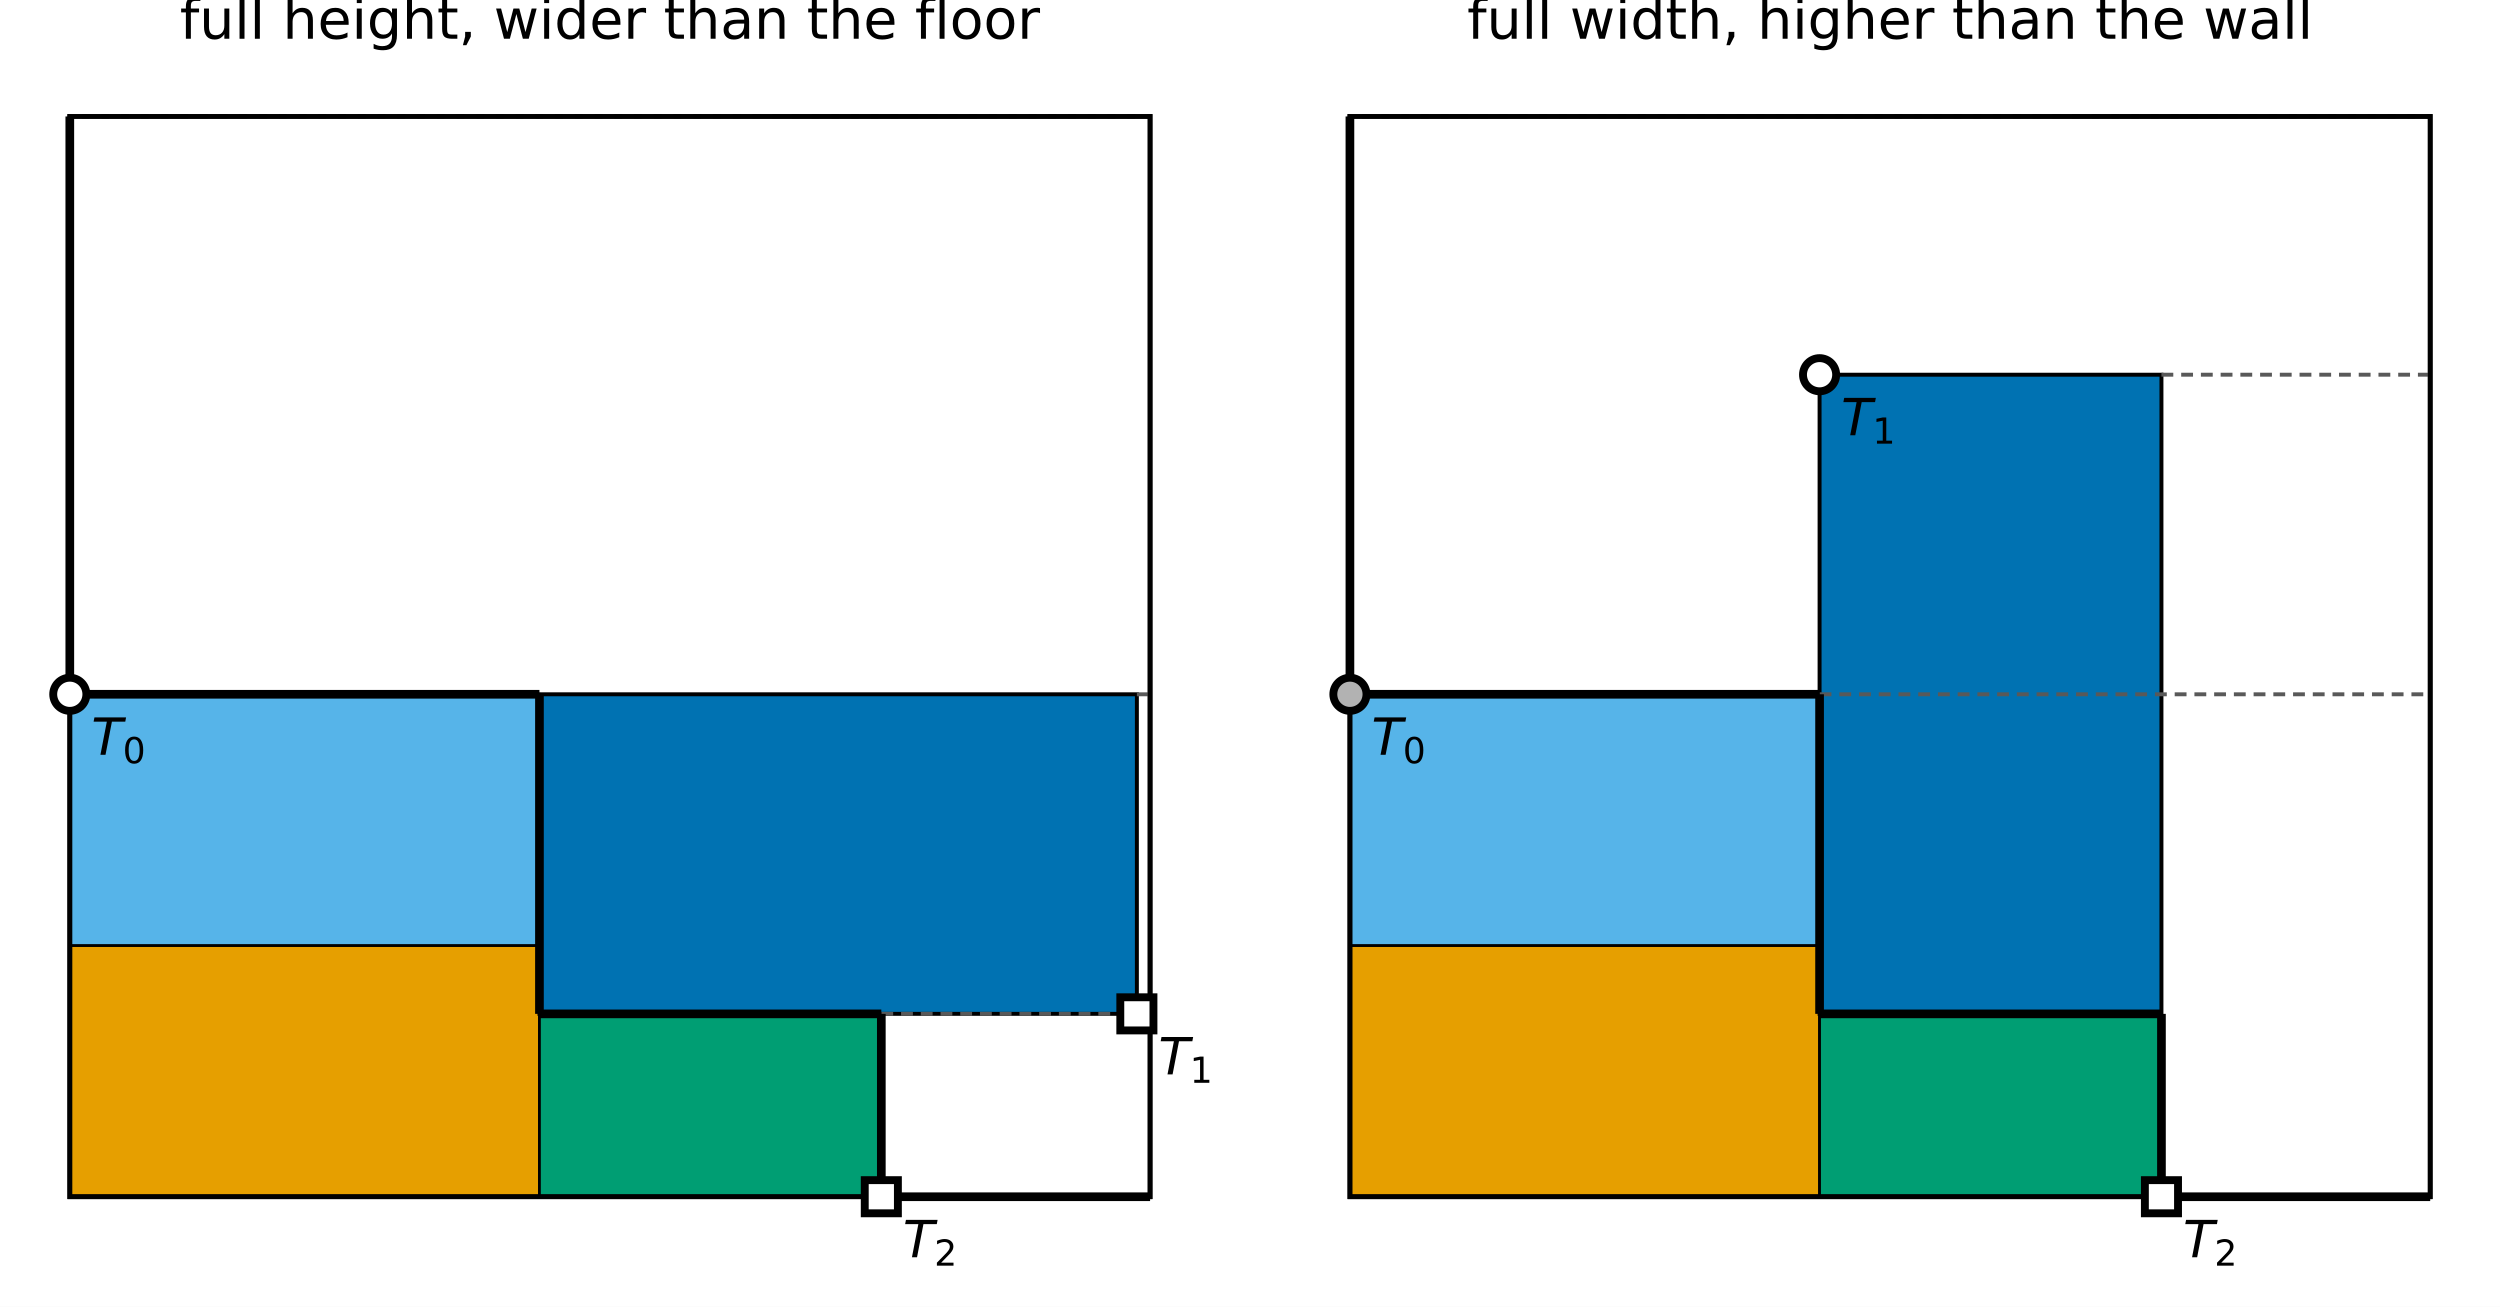
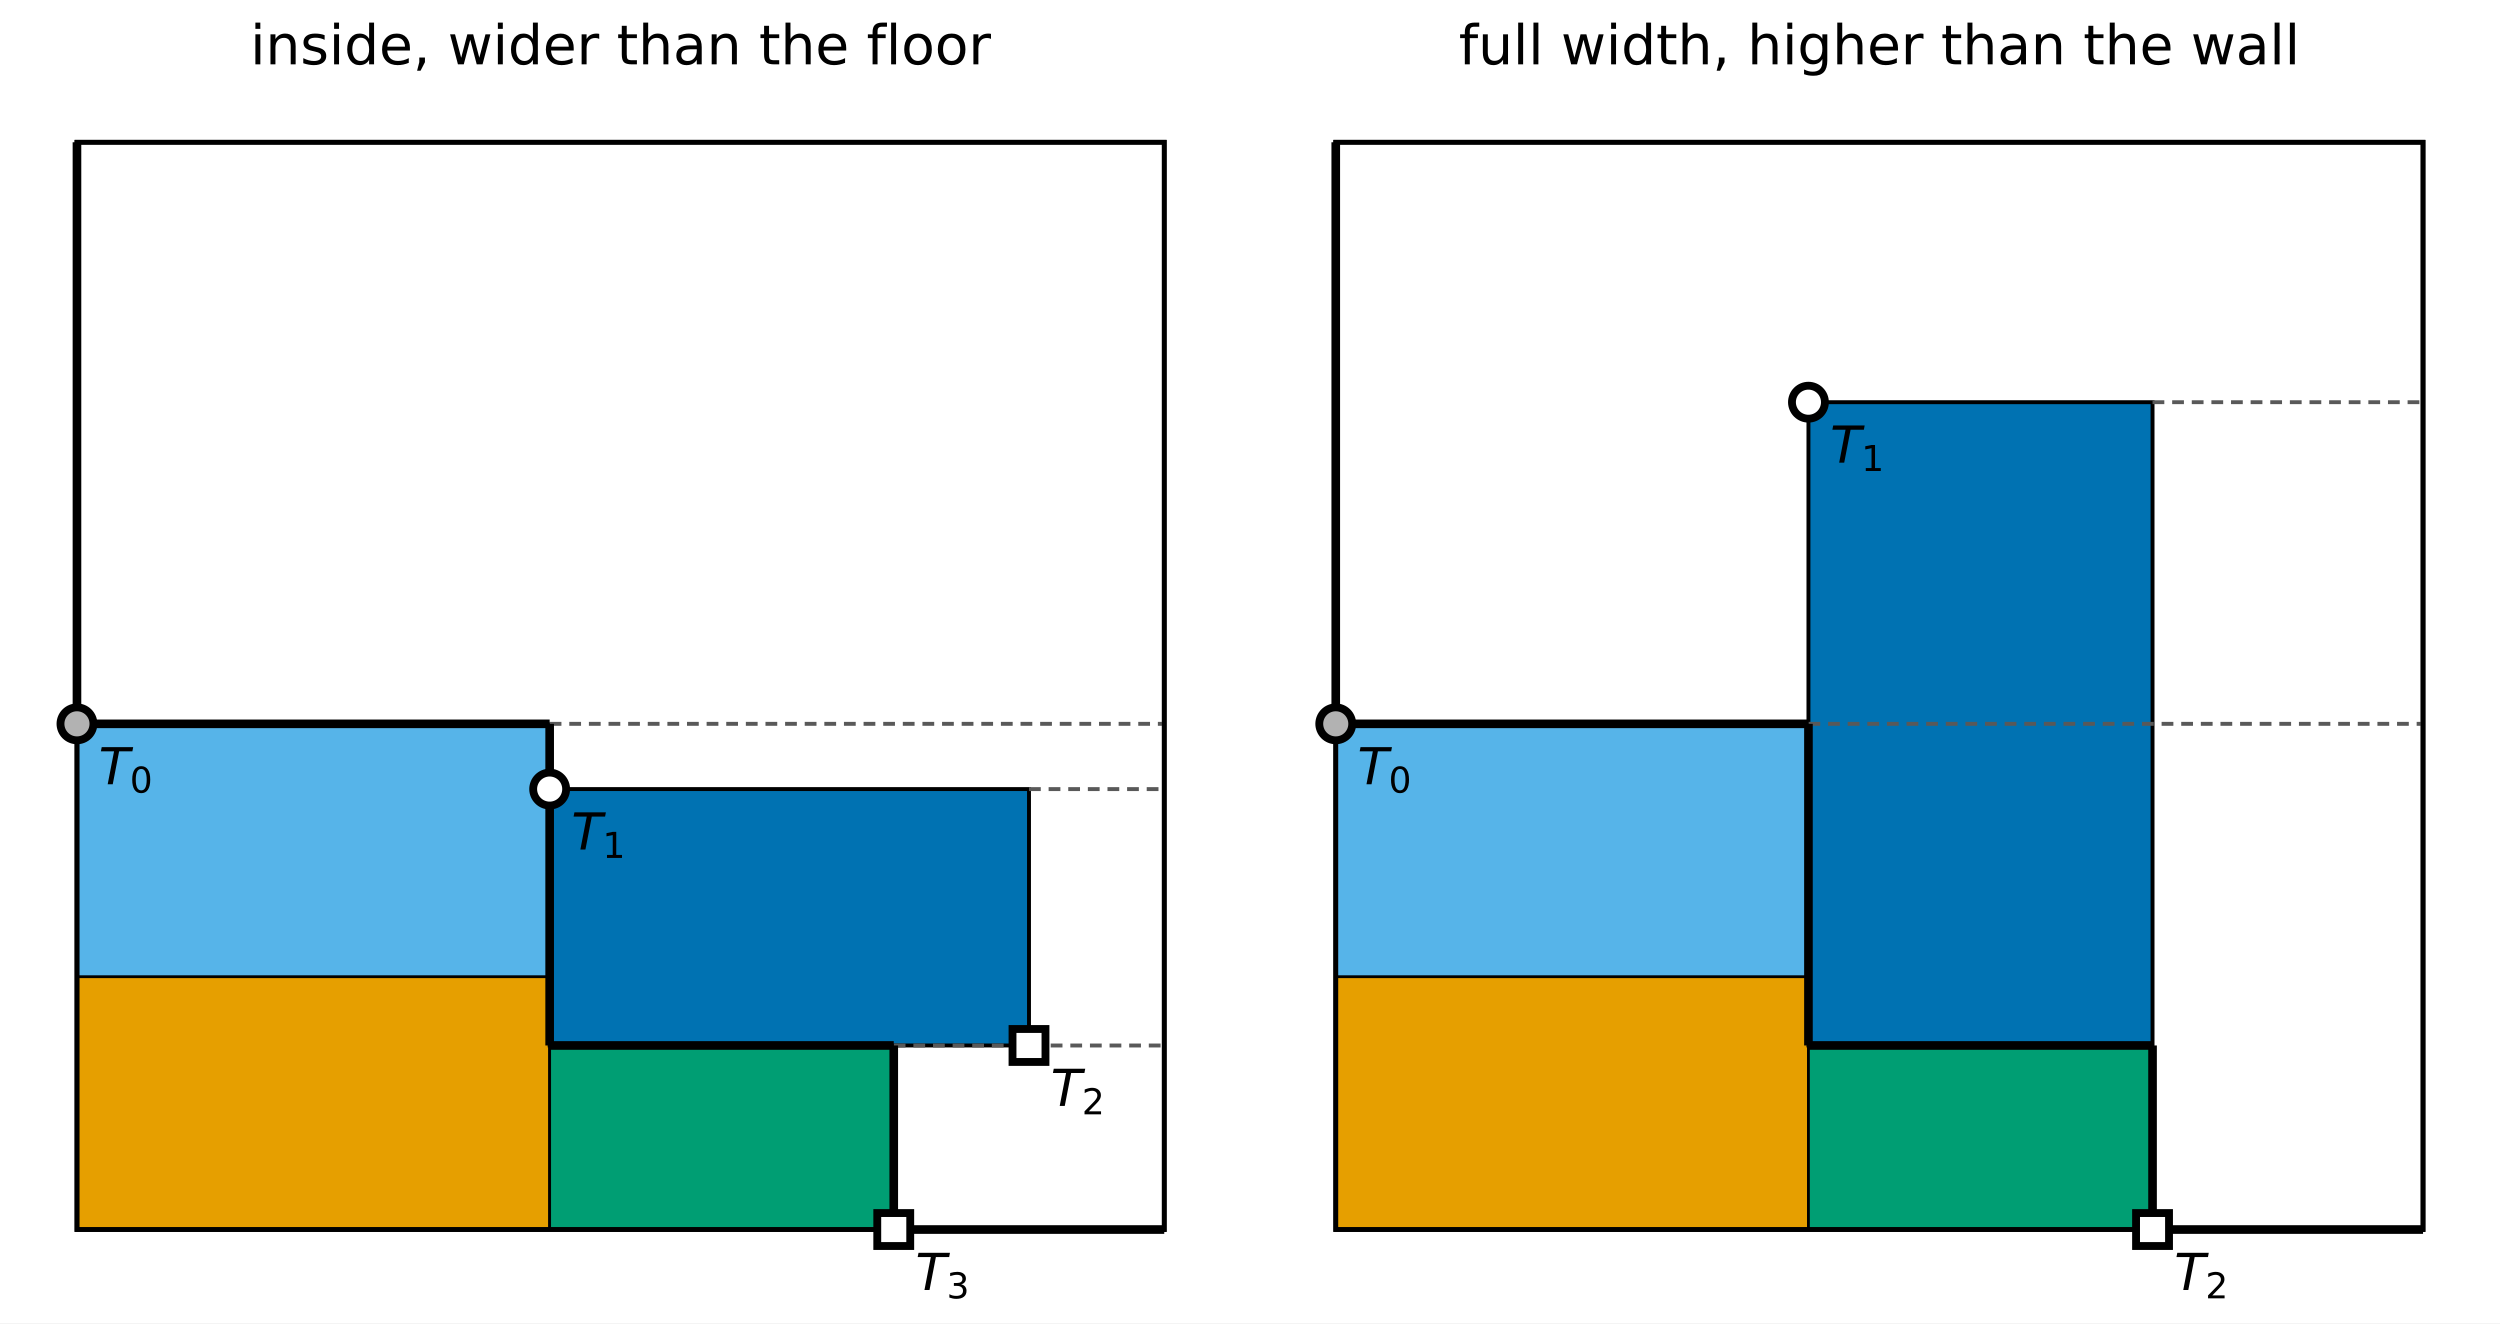
- <svg xmlns="http://www.w3.org/2000/svg" xmlns:xlink="http://www.w3.org/1999/xlink" width="316.8pt" height="165.6pt" viewBox="0 0 316.8 165.6" version="1.1">
+ <svg xmlns="http://www.w3.org/2000/svg" xmlns:xlink="http://www.w3.org/1999/xlink" width="318.56pt" height="168.613pt" viewBox="0 0 318.56 168.613" version="1.1">
  <defs>
    <style type="text/css">*{stroke-linejoin: round; stroke-linecap: butt}</style>
  </defs>
  <g id="figure_1">
    <g id="patch_1">
-       <path d="M 0 165.6  L 316.8 165.6  L 316.8 0  L 0 0  z " style="fill: #ffffff" />
+       <path d="M 0 168.613  L 318.56 168.613  L 318.56 0  L 0 0  z " style="fill: #ffffff" />
    </g>
    <g id="axes_1">
      <g id="patch_2">
-         <path d="M 8.845 151.649  L 68.359 151.649  L 68.359 119.814  L 8.845 119.814  z " clip-path="url(#pd5dd064251)" style="fill: #e69f00; stroke: #000000; stroke-width: 0.35; stroke-linejoin: miter" />
+         <path d="M 9.807 156.672  L 70.04 156.672  L 70.04 124.453  L 9.807 124.453  z " clip-path="url(#p61e0eb4978)" style="fill: #e69f00; stroke: #000000; stroke-width: 0.35; stroke-linejoin: miter" />
      </g>
      <g id="patch_3">
-         <path d="M 8.845 119.814  L 68.359 119.814  L 68.359 87.98  L 8.845 87.98  z " clip-path="url(#pd5dd064251)" style="fill: #56b4e9; stroke: #000000; stroke-width: 0.35; stroke-linejoin: miter" />
+         <path d="M 9.807 124.453  L 70.04 124.453  L 70.04 92.234  L 9.807 92.234  z " clip-path="url(#p61e0eb4978)" style="fill: #56b4e9; stroke: #000000; stroke-width: 0.35; stroke-linejoin: miter" />
      </g>
      <g id="patch_4">
-         <path d="M 68.359 151.649  L 111.681 151.649  L 111.681 128.475  L 68.359 128.475  z " clip-path="url(#pd5dd064251)" style="fill: #009e73; stroke: #000000; stroke-width: 0.35; stroke-linejoin: miter" />
+         <path d="M 70.04 156.672  L 113.885 156.672  L 113.885 133.219  L 70.04 133.219  z " clip-path="url(#p61e0eb4978)" style="fill: #009e73; stroke: #000000; stroke-width: 0.35; stroke-linejoin: miter" />
      </g>
      <g id="patch_5">
-         <path d="M 8.845 151.649  L 145.738 151.649  L 145.738 14.755  L 8.845 14.755  L 8.845 151.649  z " clip-path="url(#pd5dd064251)" style="fill: none; stroke: #000000; stroke-width: 0.6; stroke-linejoin: miter" />
+         <path d="M 9.807 156.672  L 148.353 156.672  L 148.353 18.126  L 9.807 18.126  L 9.807 156.672  z " clip-path="url(#p61e0eb4978)" style="fill: none; stroke: #000000; stroke-width: 0.6; stroke-linejoin: miter" />
      </g>
      <g id="patch_6">
-         <path d="M 68.359 128.475  L 144.065 128.475  L 144.065 87.98  L 68.359 87.98  z " clip-path="url(#pd5dd064251)" style="fill: #0072b2; stroke: #000000; stroke-width: 0.5; stroke-linejoin: miter" />
+         <path d="M 70.04 133.219  L 131.119 133.219  L 131.119 100.547  L 70.04 100.547  z " clip-path="url(#p61e0eb4978)" style="fill: #0072b2; stroke: #000000; stroke-width: 0.5; stroke-linejoin: miter" />
      </g>
      <g id="text_1">
-         <g transform="translate(22.79348 4.910785) scale(0.07 -0.07)">
-           <defs>
+         <g transform="translate(31.88414 8.198906) scale(0.07 -0.07)">
+           <defs>
+             <path id="DejaVuSans-69" d="M 603 3500  L 1178 3500  L 1178 0  L 603 0  L 603 3500  z M 603 4863  L 1178 4863  L 1178 4134  L 603 4134  L 603 4863  z " transform="scale(0.015625)" />
+             <path id="DejaVuSans-6e" d="M 3513 2113  L 3513 0  L 2938 0  L 2938 2094  Q 2938 2591 2744 2837  Q 2550 3084 2163 3084  Q 1697 3084 1428 2787  Q 1159 2491 1159 1978  L 1159 0  L 581 0  L 581 3500  L 1159 3500  L 1159 2956  Q 1366 3272 1645 3428  Q 1925 3584 2291 3584  Q 2894 3584 3203 3211  Q 3513 2838 3513 2113  z " transform="scale(0.015625)" />
+             <path id="DejaVuSans-73" d="M 2834 3397  L 2834 2853  Q 2591 2978 2328 3040  Q 2066 3103 1784 3103  Q 1356 3103 1142 2972  Q 928 2841 928 2578  Q 928 2378 1081 2264  Q 1234 2150 1697 2047  L 1894 2003  Q 2506 1872 2764 1633  Q 3022 1394 3022 966  Q 3022 478 2636 193  Q 2250 -91 1575 -91  Q 1294 -91 989 -36  Q 684 19 347 128  L 347 722  Q 666 556 975 473  Q 1284 391 1588 391  Q 1994 391 2212 530  Q 2431 669 2431 922  Q 2431 1156 2273 1281  Q 2116 1406 1581 1522  L 1381 1569  Q 847 1681 609 1914  Q 372 2147 372 2553  Q 372 3047 722 3315  Q 1072 3584 1716 3584  Q 2034 3584 2315 3537  Q 2597 3491 2834 3397  z " transform="scale(0.015625)" />
+             <path id="DejaVuSans-64" d="M 2906 2969  L 2906 4863  L 3481 4863  L 3481 0  L 2906 0  L 2906 525  Q 2725 213 2448 61  Q 2172 -91 1784 -91  Q 1150 -91 751 415  Q 353 922 353 1747  Q 353 2572 751 3078  Q 1150 3584 1784 3584  Q 2172 3584 2448 3432  Q 2725 3281 2906 2969  z M 947 1747  Q 947 1113 1208 752  Q 1469 391 1925 391  Q 2381 391 2643 752  Q 2906 1113 2906 1747  Q 2906 2381 2643 2742  Q 2381 3103 1925 3103  Q 1469 3103 1208 2742  Q 947 2381 947 1747  z " transform="scale(0.015625)" />
+             <path id="DejaVuSans-65" d="M 3597 1894  L 3597 1613  L 953 1613  Q 991 1019 1311 708  Q 1631 397 2203 397  Q 2534 397 2845 478  Q 3156 559 3463 722  L 3463 178  Q 3153 47 2828 -22  Q 2503 -91 2169 -91  Q 1331 -91 842 396  Q 353 884 353 1716  Q 353 2575 817 3079  Q 1281 3584 2069 3584  Q 2775 3584 3186 3129  Q 3597 2675 3597 1894  z M 3022 2063  Q 3016 2534 2758 2815  Q 2500 3097 2075 3097  Q 1594 3097 1305 2825  Q 1016 2553 972 2059  L 3022 2063  z " transform="scale(0.015625)" />
+             <path id="DejaVuSans-2c" d="M 750 794  L 1409 794  L 1409 256  L 897 -744  L 494 -744  L 750 256  L 750 794  z " transform="scale(0.015625)" />
+             <path id="DejaVuSans-20" transform="scale(0.015625)" />
+             <path id="DejaVuSans-77" d="M 269 3500  L 844 3500  L 1563 769  L 2278 3500  L 2956 3500  L 3675 769  L 4391 3500  L 4966 3500  L 4050 0  L 3372 0  L 2619 2869  L 1863 0  L 1184 0  L 269 3500  z " transform="scale(0.015625)" />
+             <path id="DejaVuSans-72" d="M 2631 2963  Q 2534 3019 2420 3045  Q 2306 3072 2169 3072  Q 1681 3072 1420 2755  Q 1159 2438 1159 1844  L 1159 0  L 581 0  L 581 3500  L 1159 3500  L 1159 2956  Q 1341 3275 1631 3429  Q 1922 3584 2338 3584  Q 2397 3584 2469 3576  Q 2541 3569 2628 3553  L 2631 2963  z " transform="scale(0.015625)" />
+             <path id="DejaVuSans-74" d="M 1172 4494  L 1172 3500  L 2356 3500  L 2356 3053  L 1172 3053  L 1172 1153  Q 1172 725 1289 603  Q 1406 481 1766 481  L 2356 481  L 2356 0  L 1766 0  Q 1100 0 847 248  Q 594 497 594 1153  L 594 3053  L 172 3053  L 172 3500  L 594 3500  L 594 4494  L 1172 4494  z " transform="scale(0.015625)" />
+             <path id="DejaVuSans-68" d="M 3513 2113  L 3513 0  L 2938 0  L 2938 2094  Q 2938 2591 2744 2837  Q 2550 3084 2163 3084  Q 1697 3084 1428 2787  Q 1159 2491 1159 1978  L 1159 0  L 581 0  L 581 4863  L 1159 4863  L 1159 2956  Q 1366 3272 1645 3428  Q 1925 3584 2291 3584  Q 2894 3584 3203 3211  Q 3513 2838 3513 2113  z " transform="scale(0.015625)" />
+             <path id="DejaVuSans-61" d="M 2194 1759  Q 1497 1759 1228 1600  Q 959 1441 959 1056  Q 959 750 1161 570  Q 1363 391 1709 391  Q 2188 391 2477 730  Q 2766 1069 2766 1631  L 2766 1759  L 2194 1759  z M 3341 1997  L 3341 0  L 2766 0  L 2766 531  Q 2569 213 2275 61  Q 1981 -91 1556 -91  Q 1019 -91 701 211  Q 384 513 384 1019  Q 384 1609 779 1909  Q 1175 2209 1959 2209  L 2766 2209  L 2766 2266  Q 2766 2663 2505 2880  Q 2244 3097 1772 3097  Q 1472 3097 1187 3025  Q 903 2953 641 2809  L 641 3341  Q 956 3463 1253 3523  Q 1550 3584 1831 3584  Q 2591 3584 2966 3190  Q 3341 2797 3341 1997  z " transform="scale(0.015625)" />
            <path id="DejaVuSans-66" d="M 2375 4863  L 2375 4384  L 1825 4384  Q 1516 4384 1395 4259  Q 1275 4134 1275 3809  L 1275 3500  L 2222 3500  L 2222 3053  L 1275 3053  L 1275 0  L 697 0  L 697 3053  L 147 3053  L 147 3500  L 697 3500  L 697 3744  Q 697 4328 969 4595  Q 1241 4863 1831 4863  L 2375 4863  z " transform="scale(0.015625)" />
-             <path id="DejaVuSans-75" d="M 544 1381  L 544 3500  L 1119 3500  L 1119 1403  Q 1119 906 1312 657  Q 1506 409 1894 409  Q 2359 409 2629 706  Q 2900 1003 2900 1516  L 2900 3500  L 3475 3500  L 3475 0  L 2900 0  L 2900 538  Q 2691 219 2414 64  Q 2138 -91 1772 -91  Q 1169 -91 856 284  Q 544 659 544 1381  z M 1991 3584  L 1991 3584  z " transform="scale(0.015625)" />
            <path id="DejaVuSans-6c" d="M 603 4863  L 1178 4863  L 1178 0  L 603 0  L 603 4863  z " transform="scale(0.015625)" />
-             <path id="DejaVuSans-20" transform="scale(0.015625)" />
-             <path id="DejaVuSans-68" d="M 3513 2113  L 3513 0  L 2938 0  L 2938 2094  Q 2938 2591 2744 2837  Q 2550 3084 2163 3084  Q 1697 3084 1428 2787  Q 1159 2491 1159 1978  L 1159 0  L 581 0  L 581 4863  L 1159 4863  L 1159 2956  Q 1366 3272 1645 3428  Q 1925 3584 2291 3584  Q 2894 3584 3203 3211  Q 3513 2838 3513 2113  z " transform="scale(0.015625)" />
-             <path id="DejaVuSans-65" d="M 3597 1894  L 3597 1613  L 953 1613  Q 991 1019 1311 708  Q 1631 397 2203 397  Q 2534 397 2845 478  Q 3156 559 3463 722  L 3463 178  Q 3153 47 2828 -22  Q 2503 -91 2169 -91  Q 1331 -91 842 396  Q 353 884 353 1716  Q 353 2575 817 3079  Q 1281 3584 2069 3584  Q 2775 3584 3186 3129  Q 3597 2675 3597 1894  z M 3022 2063  Q 3016 2534 2758 2815  Q 2500 3097 2075 3097  Q 1594 3097 1305 2825  Q 1016 2553 972 2059  L 3022 2063  z " transform="scale(0.015625)" />
-             <path id="DejaVuSans-69" d="M 603 3500  L 1178 3500  L 1178 0  L 603 0  L 603 3500  z M 603 4863  L 1178 4863  L 1178 4134  L 603 4134  L 603 4863  z " transform="scale(0.015625)" />
-             <path id="DejaVuSans-67" d="M 2906 1791  Q 2906 2416 2648 2759  Q 2391 3103 1925 3103  Q 1463 3103 1205 2759  Q 947 2416 947 1791  Q 947 1169 1205 825  Q 1463 481 1925 481  Q 2391 481 2648 825  Q 2906 1169 2906 1791  z M 3481 434  Q 3481 -459 3084 -895  Q 2688 -1331 1869 -1331  Q 1566 -1331 1297 -1286  Q 1028 -1241 775 -1147  L 775 -588  Q 1028 -725 1275 -790  Q 1522 -856 1778 -856  Q 2344 -856 2625 -561  Q 2906 -266 2906 331  L 2906 616  Q 2728 306 2450 153  Q 2172 0 1784 0  Q 1141 0 747 490  Q 353 981 353 1791  Q 353 2603 747 3093  Q 1141 3584 1784 3584  Q 2172 3584 2450 3431  Q 2728 3278 2906 2969  L 2906 3500  L 3481 3500  L 3481 434  z " transform="scale(0.015625)" />
-             <path id="DejaVuSans-74" d="M 1172 4494  L 1172 3500  L 2356 3500  L 2356 3053  L 1172 3053  L 1172 1153  Q 1172 725 1289 603  Q 1406 481 1766 481  L 2356 481  L 2356 0  L 1766 0  Q 1100 0 847 248  Q 594 497 594 1153  L 594 3053  L 172 3053  L 172 3500  L 594 3500  L 594 4494  L 1172 4494  z " transform="scale(0.015625)" />
-             <path id="DejaVuSans-2c" d="M 750 794  L 1409 794  L 1409 256  L 897 -744  L 494 -744  L 750 256  L 750 794  z " transform="scale(0.015625)" />
-             <path id="DejaVuSans-77" d="M 269 3500  L 844 3500  L 1563 769  L 2278 3500  L 2956 3500  L 3675 769  L 4391 3500  L 4966 3500  L 4050 0  L 3372 0  L 2619 2869  L 1863 0  L 1184 0  L 269 3500  z " transform="scale(0.015625)" />
-             <path id="DejaVuSans-64" d="M 2906 2969  L 2906 4863  L 3481 4863  L 3481 0  L 2906 0  L 2906 525  Q 2725 213 2448 61  Q 2172 -91 1784 -91  Q 1150 -91 751 415  Q 353 922 353 1747  Q 353 2572 751 3078  Q 1150 3584 1784 3584  Q 2172 3584 2448 3432  Q 2725 3281 2906 2969  z M 947 1747  Q 947 1113 1208 752  Q 1469 391 1925 391  Q 2381 391 2643 752  Q 2906 1113 2906 1747  Q 2906 2381 2643 2742  Q 2381 3103 1925 3103  Q 1469 3103 1208 2742  Q 947 2381 947 1747  z " transform="scale(0.015625)" />
-             <path id="DejaVuSans-72" d="M 2631 2963  Q 2534 3019 2420 3045  Q 2306 3072 2169 3072  Q 1681 3072 1420 2755  Q 1159 2438 1159 1844  L 1159 0  L 581 0  L 581 3500  L 1159 3500  L 1159 2956  Q 1341 3275 1631 3429  Q 1922 3584 2338 3584  Q 2397 3584 2469 3576  Q 2541 3569 2628 3553  L 2631 2963  z " transform="scale(0.015625)" />
-             <path id="DejaVuSans-61" d="M 2194 1759  Q 1497 1759 1228 1600  Q 959 1441 959 1056  Q 959 750 1161 570  Q 1363 391 1709 391  Q 2188 391 2477 730  Q 2766 1069 2766 1631  L 2766 1759  L 2194 1759  z M 3341 1997  L 3341 0  L 2766 0  L 2766 531  Q 2569 213 2275 61  Q 1981 -91 1556 -91  Q 1019 -91 701 211  Q 384 513 384 1019  Q 384 1609 779 1909  Q 1175 2209 1959 2209  L 2766 2209  L 2766 2266  Q 2766 2663 2505 2880  Q 2244 3097 1772 3097  Q 1472 3097 1187 3025  Q 903 2953 641 2809  L 641 3341  Q 956 3463 1253 3523  Q 1550 3584 1831 3584  Q 2591 3584 2966 3190  Q 3341 2797 3341 1997  z " transform="scale(0.015625)" />
-             <path id="DejaVuSans-6e" d="M 3513 2113  L 3513 0  L 2938 0  L 2938 2094  Q 2938 2591 2744 2837  Q 2550 3084 2163 3084  Q 1697 3084 1428 2787  Q 1159 2491 1159 1978  L 1159 0  L 581 0  L 581 3500  L 1159 3500  L 1159 2956  Q 1366 3272 1645 3428  Q 1925 3584 2291 3584  Q 2894 3584 3203 3211  Q 3513 2838 3513 2113  z " transform="scale(0.015625)" />
            <path id="DejaVuSans-6f" d="M 1959 3097  Q 1497 3097 1228 2736  Q 959 2375 959 1747  Q 959 1119 1226 758  Q 1494 397 1959 397  Q 2419 397 2687 759  Q 2956 1122 2956 1747  Q 2956 2369 2687 2733  Q 2419 3097 1959 3097  z M 1959 3584  Q 2709 3584 3137 3096  Q 3566 2609 3566 1747  Q 3566 888 3137 398  Q 2709 -91 1959 -91  Q 1206 -91 779 398  Q 353 888 353 1747  Q 353 2609 779 3096  Q 1206 3584 1959 3584  z " transform="scale(0.015625)" />
          </defs>
-           <use xlink:href="#DejaVuSans-66" />
-           <use xlink:href="#DejaVuSans-75" transform="translate(35.20508 0)" />
-           <use xlink:href="#DejaVuSans-6c" transform="translate(98.58398 0)" />
-           <use xlink:href="#DejaVuSans-6c" transform="translate(126.3672 0)" />
-           <use xlink:href="#DejaVuSans-20" transform="translate(154.1504 0)" />
-           <use xlink:href="#DejaVuSans-68" transform="translate(185.9375 0)" />
-           <use xlink:href="#DejaVuSans-65" transform="translate(249.3164 0)" />
-           <use xlink:href="#DejaVuSans-69" transform="translate(310.8398 0)" />
-           <use xlink:href="#DejaVuSans-67" transform="translate(338.623 0)" />
-           <use xlink:href="#DejaVuSans-68" transform="translate(402.0996 0)" />
-           <use xlink:href="#DejaVuSans-74" transform="translate(465.4785 0)" />
-           <use xlink:href="#DejaVuSans-2c" transform="translate(504.6875 0)" />
-           <use xlink:href="#DejaVuSans-20" transform="translate(536.4746 0)" />
-           <use xlink:href="#DejaVuSans-77" transform="translate(568.2617 0)" />
-           <use xlink:href="#DejaVuSans-69" transform="translate(650.0488 0)" />
-           <use xlink:href="#DejaVuSans-64" transform="translate(677.832 0)" />
-           <use xlink:href="#DejaVuSans-65" transform="translate(741.3086 0)" />
-           <use xlink:href="#DejaVuSans-72" transform="translate(802.832 0)" />
-           <use xlink:href="#DejaVuSans-20" transform="translate(843.9453 0)" />
-           <use xlink:href="#DejaVuSans-74" transform="translate(875.7324 0)" />
-           <use xlink:href="#DejaVuSans-68" transform="translate(914.9414 0)" />
-           <use xlink:href="#DejaVuSans-61" transform="translate(978.3203 0)" />
-           <use xlink:href="#DejaVuSans-6e" transform="translate(1039.6 0)" />
-           <use xlink:href="#DejaVuSans-20" transform="translate(1102.979 0)" />
-           <use xlink:href="#DejaVuSans-74" transform="translate(1134.766 0)" />
-           <use xlink:href="#DejaVuSans-68" transform="translate(1173.975 0)" />
-           <use xlink:href="#DejaVuSans-65" transform="translate(1237.354 0)" />
-           <use xlink:href="#DejaVuSans-20" transform="translate(1298.877 0)" />
-           <use xlink:href="#DejaVuSans-66" transform="translate(1330.664 0)" />
-           <use xlink:href="#DejaVuSans-6c" transform="translate(1365.869 0)" />
-           <use xlink:href="#DejaVuSans-6f" transform="translate(1393.652 0)" />
-           <use xlink:href="#DejaVuSans-6f" transform="translate(1454.834 0)" />
-           <use xlink:href="#DejaVuSans-72" transform="translate(1516.016 0)" />
+           <use xlink:href="#DejaVuSans-69" />
+           <use xlink:href="#DejaVuSans-6e" transform="translate(27.7832 0)" />
+           <use xlink:href="#DejaVuSans-73" transform="translate(91.16211 0)" />
+           <use xlink:href="#DejaVuSans-69" transform="translate(143.2617 0)" />
+           <use xlink:href="#DejaVuSans-64" transform="translate(171.0449 0)" />
+           <use xlink:href="#DejaVuSans-65" transform="translate(234.5215 0)" />
+           <use xlink:href="#DejaVuSans-2c" transform="translate(296.0449 0)" />
+           <use xlink:href="#DejaVuSans-20" transform="translate(327.832 0)" />
+           <use xlink:href="#DejaVuSans-77" transform="translate(359.6191 0)" />
+           <use xlink:href="#DejaVuSans-69" transform="translate(441.4062 0)" />
+           <use xlink:href="#DejaVuSans-64" transform="translate(469.1895 0)" />
+           <use xlink:href="#DejaVuSans-65" transform="translate(532.666 0)" />
+           <use xlink:href="#DejaVuSans-72" transform="translate(594.1895 0)" />
+           <use xlink:href="#DejaVuSans-20" transform="translate(635.3027 0)" />
+           <use xlink:href="#DejaVuSans-74" transform="translate(667.0898 0)" />
+           <use xlink:href="#DejaVuSans-68" transform="translate(706.2988 0)" />
+           <use xlink:href="#DejaVuSans-61" transform="translate(769.6777 0)" />
+           <use xlink:href="#DejaVuSans-6e" transform="translate(830.957 0)" />
+           <use xlink:href="#DejaVuSans-20" transform="translate(894.3359 0)" />
+           <use xlink:href="#DejaVuSans-74" transform="translate(926.123 0)" />
+           <use xlink:href="#DejaVuSans-68" transform="translate(965.332 0)" />
+           <use xlink:href="#DejaVuSans-65" transform="translate(1028.711 0)" />
+           <use xlink:href="#DejaVuSans-20" transform="translate(1090.234 0)" />
+           <use xlink:href="#DejaVuSans-66" transform="translate(1122.021 0)" />
+           <use xlink:href="#DejaVuSans-6c" transform="translate(1157.227 0)" />
+           <use xlink:href="#DejaVuSans-6f" transform="translate(1185.01 0)" />
+           <use xlink:href="#DejaVuSans-6f" transform="translate(1246.191 0)" />
+           <use xlink:href="#DejaVuSans-72" transform="translate(1307.373 0)" />
        </g>
      </g>
      <g id="line2d_1">
-         <path d="M 8.845 14.755  L 145.738 14.755  " clip-path="url(#pd5dd064251)" style="fill: none; stroke-dasharray: 1.5,1; stroke-dashoffset: 0; stroke: #595959; stroke-width: 0.5" />
+         <path d="M 9.807 18.126  L 148.353 18.126  " clip-path="url(#p61e0eb4978)" style="fill: none; stroke-dasharray: 1.5,1; stroke-dashoffset: 0; stroke: #595959; stroke-width: 0.5" />
      </g>
      <g id="line2d_2">
-         <path d="M 144.065 87.98  L 145.738 87.98  " clip-path="url(#pd5dd064251)" style="fill: none; stroke-dasharray: 1.5,1; stroke-dashoffset: 0; stroke: #595959; stroke-width: 0.5" />
+         <path d="M 70.04 92.234  L 148.353 92.234  " clip-path="url(#p61e0eb4978)" style="fill: none; stroke-dasharray: 1.5,1; stroke-dashoffset: 0; stroke: #595959; stroke-width: 0.5" />
      </g>
      <g id="line2d_3">
-         <path d="M 111.681 128.475  L 145.738 128.475  " clip-path="url(#pd5dd064251)" style="fill: none; stroke-dasharray: 1.5,1; stroke-dashoffset: 0; stroke: #595959; stroke-width: 0.5" />
+         <path d="M 131.119 100.547  L 148.353 100.547  " clip-path="url(#p61e0eb4978)" style="fill: none; stroke-dasharray: 1.5,1; stroke-dashoffset: 0; stroke: #595959; stroke-width: 0.5" />
      </g>
      <g id="line2d_4">
-         <path d="M 8.845 87.98  L 68.359 87.98  " clip-path="url(#pd5dd064251)" style="fill: none; stroke: #000000; stroke-width: 1.1" />
+         <path d="M 113.885 133.219  L 148.353 133.219  " clip-path="url(#p61e0eb4978)" style="fill: none; stroke-dasharray: 1.5,1; stroke-dashoffset: 0; stroke: #595959; stroke-width: 0.5" />
      </g>
      <g id="line2d_5">
-         <path d="M 8.845 87.98  L 8.845 14.755  " clip-path="url(#pd5dd064251)" style="fill: none; stroke: #000000; stroke-width: 1.1" />
+         <path d="M 9.807 92.234  L 70.04 92.234  " clip-path="url(#p61e0eb4978)" style="fill: none; stroke: #000000; stroke-width: 1.1" />
      </g>
      <g id="line2d_6">
-         <path d="M 68.359 128.475  L 111.681 128.475  " clip-path="url(#pd5dd064251)" style="fill: none; stroke: #000000; stroke-width: 1.1" />
+         <path d="M 9.807 92.234  L 9.807 18.126  " clip-path="url(#p61e0eb4978)" style="fill: none; stroke: #000000; stroke-width: 1.1" />
      </g>
      <g id="line2d_7">
-         <path d="M 68.359 128.475  L 68.359 87.98  " clip-path="url(#pd5dd064251)" style="fill: none; stroke: #000000; stroke-width: 1.1" />
+         <path d="M 70.04 133.219  L 113.885 133.219  " clip-path="url(#p61e0eb4978)" style="fill: none; stroke: #000000; stroke-width: 1.1" />
      </g>
      <g id="line2d_8">
-         <path d="M 111.681 151.649  L 145.738 151.649  " clip-path="url(#pd5dd064251)" style="fill: none; stroke: #000000; stroke-width: 1.1" />
+         <path d="M 70.04 133.219  L 70.04 92.234  " clip-path="url(#p61e0eb4978)" style="fill: none; stroke: #000000; stroke-width: 1.1" />
      </g>
      <g id="line2d_9">
-         <path d="M 111.681 151.649  L 111.681 128.475  " clip-path="url(#pd5dd064251)" style="fill: none; stroke: #000000; stroke-width: 1.1" />
+         <path d="M 113.885 156.672  L 148.353 156.672  " clip-path="url(#p61e0eb4978)" style="fill: none; stroke: #000000; stroke-width: 1.1" />
+       </g>
+       <g id="line2d_10">
+         <path d="M 113.885 156.672  L 113.885 133.219  " clip-path="url(#p61e0eb4978)" style="fill: none; stroke: #000000; stroke-width: 1.1" />
      </g>
      <g id="patch_7">
-         <path d="M 8.845 151.649  L 145.738 151.649  L 145.738 14.755  L 8.845 14.755  L 8.845 151.649  z " clip-path="url(#pd5dd064251)" style="fill: none; stroke: #000000; stroke-width: 0.6; stroke-linejoin: miter" />
-       </g>
-       <g id="line2d_10">
-         <path d="M 8.845 87.98  " clip-path="url(#pd5dd064251)" style="fill: none; stroke: #1f77b4; stroke-width: 1.5; stroke-linecap: square" />
+         <path d="M 9.807 156.672  L 148.353 156.672  L 148.353 18.126  L 9.807 18.126  L 9.807 156.672  z " clip-path="url(#p61e0eb4978)" style="fill: none; stroke: #000000; stroke-width: 0.6; stroke-linejoin: miter" />
+       </g>
+       <g id="line2d_11">
+         <path d="M 9.807 92.234  " clip-path="url(#p61e0eb4978)" style="fill: none; stroke: #1f77b4; stroke-width: 1.5; stroke-linecap: square" />
        <defs>
-           <path id="mbec34e7dd7" d="M 0 2.1  C 0.557 2.1 1.091 1.879 1.485 1.485  C 1.879 1.091 2.1 0.557 2.1 0  C 2.1 -0.557 1.879 -1.091 1.485 -1.485  C 1.091 -1.879 0.557 -2.1 0 -2.1  C -0.557 -2.1 -1.091 -1.879 -1.485 -1.485  C -1.879 -1.091 -2.1 -0.557 -2.1 0  C -2.1 0.557 -1.879 1.091 -1.485 1.485  C -1.091 1.879 -0.557 2.1 0 2.1  z " style="stroke: #000000" />
+           <path id="m480104cd13" d="M 0 2.1  C 0.557 2.1 1.091 1.879 1.485 1.485  C 1.879 1.091 2.1 0.557 2.1 0  C 2.1 -0.557 1.879 -1.091 1.485 -1.485  C 1.091 -1.879 0.557 -2.1 0 -2.1  C -0.557 -2.1 -1.091 -1.879 -1.485 -1.485  C -1.879 -1.091 -2.1 -0.557 -2.1 0  C -2.1 0.557 -1.879 1.091 -1.485 1.485  C -1.091 1.879 -0.557 2.1 0 2.1  z " style="stroke: #000000" />
        </defs>
-         <g clip-path="url(#pd5dd064251)">
-           <use xlink:href="#mbec34e7dd7" x="8.845" y="87.98" style="fill: #ffffff; stroke: #000000" />
-         </g>
-       </g>
-       <g id="line2d_11">
-         <path d="M 144.065 128.475  " clip-path="url(#pd5dd064251)" style="fill: none; stroke: #ff7f0e; stroke-width: 1.5; stroke-linecap: square" />
+         <g clip-path="url(#p61e0eb4978)">
+           <use xlink:href="#m480104cd13" x="9.807" y="92.234" style="fill: #b2b2b2; stroke: #000000" />
+         </g>
+       </g>
+       <g id="line2d_12">
+         <path d="M 70.04 100.547  " clip-path="url(#p61e0eb4978)" style="fill: none; stroke: #ff7f0e; stroke-width: 1.5; stroke-linecap: square" />
        <defs>
-           <path id="m78a29a90f3" d="M -2.1 2.1  L 2.1 2.1  L 2.1 -2.1  L -2.1 -2.1  z " style="stroke: #000000; stroke-linejoin: miter" />
+           <path id="m96c818f94b" d="M 0 2.1  C 0.557 2.1 1.091 1.879 1.485 1.485  C 1.879 1.091 2.1 0.557 2.1 0  C 2.1 -0.557 1.879 -1.091 1.485 -1.485  C 1.091 -1.879 0.557 -2.1 0 -2.1  C -0.557 -2.1 -1.091 -1.879 -1.485 -1.485  C -1.879 -1.091 -2.1 -0.557 -2.1 0  C -2.1 0.557 -1.879 1.091 -1.485 1.485  C -1.091 1.879 -0.557 2.1 0 2.1  z " style="stroke: #000000" />
        </defs>
-         <g clip-path="url(#pd5dd064251)">
-           <use xlink:href="#m78a29a90f3" x="144.065" y="128.475" style="fill: #ffffff; stroke: #000000; stroke-linejoin: miter" />
-         </g>
-       </g>
-       <g id="line2d_12">
-         <path d="M 111.681 151.649  " clip-path="url(#pd5dd064251)" style="fill: none; stroke: #2ca02c; stroke-width: 1.5; stroke-linecap: square" />
-         <g clip-path="url(#pd5dd064251)">
-           <use xlink:href="#m78a29a90f3" x="111.681" y="151.649" style="fill: #ffffff; stroke: #000000; stroke-linejoin: miter" />
+         <g clip-path="url(#p61e0eb4978)">
+           <use xlink:href="#m96c818f94b" x="70.04" y="100.547" style="fill: #ffffff; stroke: #000000" />
+         </g>
+       </g>
+       <g id="line2d_13">
+         <path d="M 131.119 133.219  " clip-path="url(#p61e0eb4978)" style="fill: none; stroke: #2ca02c; stroke-width: 1.5; stroke-linecap: square" />
+         <defs>
+           <path id="m1f9ce2cc0e" d="M -2.1 2.1  L 2.1 2.1  L 2.1 -2.1  L -2.1 -2.1  z " style="stroke: #000000; stroke-linejoin: miter" />
+         </defs>
+         <g clip-path="url(#p61e0eb4978)">
+           <use xlink:href="#m1f9ce2cc0e" x="131.119" y="133.219" style="fill: #ffffff; stroke: #000000; stroke-linejoin: miter" />
+         </g>
+       </g>
+       <g id="line2d_14">
+         <path d="M 113.885 156.672  " clip-path="url(#p61e0eb4978)" style="fill: none; stroke: #d62728; stroke-width: 1.5; stroke-linecap: square" />
+         <g clip-path="url(#p61e0eb4978)">
+           <use xlink:href="#m1f9ce2cc0e" x="113.885" y="156.672" style="fill: #ffffff; stroke: #000000; stroke-linejoin: miter" />
        </g>
      </g>
      <g id="text_2">
-         <g transform="translate(11.58252 95.65672) scale(0.065 -0.065)">
+         <g transform="translate(12.57818 99.94434) scale(0.065 -0.065)">
          <defs>
            <path id="DejaVuSans-Oblique-54" d="M 378 4666  L 4325 4666  L 4225 4134  L 2559 4134  L 1759 0  L 1125 0  L 1925 4134  L 275 4134  L 378 4666  z " transform="scale(0.015625)" />
            <path id="DejaVuSans-30" d="M 2034 4250  Q 1547 4250 1301 3770  Q 1056 3291 1056 2328  Q 1056 1369 1301 889  Q 1547 409 2034 409  Q 2525 409 2770 889  Q 3016 1369 3016 2328  Q 3016 3291 2770 3770  Q 2525 4250 2034 4250  z M 2034 4750  Q 2819 4750 3233 4129  Q 3647 3509 3647 2328  Q 3647 1150 3233 529  Q 2819 -91 2034 -91  Q 1250 -91 836 529  Q 422 1150 422 2328  Q 422 3509 836 4129  Q 1250 4750 2034 4750  z " transform="scale(0.015625)" />
          </defs>
          <use xlink:href="#DejaVuSans-Oblique-54" transform="translate(0 0.09375)" />
          <use xlink:href="#DejaVuSans-30" transform="translate(61.08398 -16.3125) scale(0.7)" />
        </g>
      </g>
      <g id="text_3">
-         <g transform="translate(146.8032 136.1522) scale(0.065 -0.065)">
+         <g transform="translate(72.81086 108.2574) scale(0.065 -0.065)">
          <defs>
            <path id="DejaVuSans-31" d="M 794 531  L 1825 531  L 1825 4091  L 703 3866  L 703 4441  L 1819 4666  L 2450 4666  L 2450 531  L 3481 531  L 3481 0  L 794 0  L 794 531  z " transform="scale(0.015625)" />
          </defs>
          <use xlink:href="#DejaVuSans-Oblique-54" transform="translate(0 0.09375)" />
          <use xlink:href="#DejaVuSans-31" transform="translate(61.08398 -16.3125) scale(0.7)" />
        </g>
      </g>
      <g id="text_4">
-         <g transform="translate(114.4191 159.3254) scale(0.065 -0.065)">
+         <g transform="translate(133.8898 140.9286) scale(0.065 -0.065)">
          <defs>
            <path id="DejaVuSans-32" d="M 1228 531  L 3431 531  L 3431 0  L 469 0  L 469 531  Q 828 903 1448 1529  Q 2069 2156 2228 2338  Q 2531 2678 2651 2914  Q 2772 3150 2772 3378  Q 2772 3750 2511 3984  Q 2250 4219 1831 4219  Q 1534 4219 1204 4116  Q 875 4013 500 3803  L 500 4441  Q 881 4594 1212 4672  Q 1544 4750 1819 4750  Q 2544 4750 2975 4387  Q 3406 4025 3406 3419  Q 3406 3131 3298 2873  Q 3191 2616 2906 2266  Q 2828 2175 2409 1742  Q 1991 1309 1228 531  z " transform="scale(0.015625)" />
          </defs>
          <use xlink:href="#DejaVuSans-Oblique-54" transform="translate(0 0.09375)" />
          <use xlink:href="#DejaVuSans-32" transform="translate(61.08398 -16.3125) scale(0.7)" />
+         </g>
+       </g>
+       <g id="text_5">
+         <g transform="translate(116.656 164.3815) scale(0.065 -0.065)">
+           <defs>
+             <path id="DejaVuSans-33" d="M 2597 2516  Q 3050 2419 3304 2112  Q 3559 1806 3559 1356  Q 3559 666 3084 287  Q 2609 -91 1734 -91  Q 1441 -91 1130 -33  Q 819 25 488 141  L 488 750  Q 750 597 1062 519  Q 1375 441 1716 441  Q 2309 441 2620 675  Q 2931 909 2931 1356  Q 2931 1769 2642 2001  Q 2353 2234 1838 2234  L 1294 2234  L 1294 2753  L 1863 2753  Q 2328 2753 2575 2939  Q 2822 3125 2822 3475  Q 2822 3834 2567 4026  Q 2313 4219 1838 4219  Q 1578 4219 1281 4162  Q 984 4106 628 3988  L 628 4550  Q 988 4650 1302 4700  Q 1616 4750 1894 4750  Q 2613 4750 3031 4423  Q 3450 4097 3450 3541  Q 3450 3153 3228 2886  Q 3006 2619 2597 2516  z " transform="scale(0.015625)" />
+           </defs>
+           <use xlink:href="#DejaVuSans-Oblique-54" transform="translate(0 0.09375)" />
+           <use xlink:href="#DejaVuSans-33" transform="translate(61.08398 -16.3125) scale(0.7)" />
        </g>
      </g>
    </g>
    <g id="axes_2">
      <g id="patch_8">
-         <path d="M 171.062 151.649  L 230.577 151.649  L 230.577 119.814  L 171.062 119.814  z " clip-path="url(#pc2a2877488)" style="fill: #e69f00; stroke: #000000; stroke-width: 0.35; stroke-linejoin: miter" />
+         <path d="M 170.207 156.672  L 230.44 156.672  L 230.44 124.453  L 170.207 124.453  z " clip-path="url(#pc11bb721ae)" style="fill: #e69f00; stroke: #000000; stroke-width: 0.35; stroke-linejoin: miter" />
      </g>
      <g id="patch_9">
-         <path d="M 171.062 119.814  L 230.577 119.814  L 230.577 87.98  L 171.062 87.98  z " clip-path="url(#pc2a2877488)" style="fill: #56b4e9; stroke: #000000; stroke-width: 0.35; stroke-linejoin: miter" />
+         <path d="M 170.207 124.453  L 230.44 124.453  L 230.44 92.234  L 170.207 92.234  z " clip-path="url(#pc11bb721ae)" style="fill: #56b4e9; stroke: #000000; stroke-width: 0.35; stroke-linejoin: miter" />
      </g>
      <g id="patch_10">
-         <path d="M 230.577 151.649  L 273.899 151.649  L 273.899 128.475  L 230.577 128.475  z " clip-path="url(#pc2a2877488)" style="fill: #009e73; stroke: #000000; stroke-width: 0.35; stroke-linejoin: miter" />
+         <path d="M 230.44 156.672  L 274.285 156.672  L 274.285 133.219  L 230.44 133.219  z " clip-path="url(#pc11bb721ae)" style="fill: #009e73; stroke: #000000; stroke-width: 0.35; stroke-linejoin: miter" />
      </g>
      <g id="patch_11">
-         <path d="M 171.062 151.649  L 307.955 151.649  L 307.955 14.755  L 171.062 14.755  L 171.062 151.649  z " clip-path="url(#pc2a2877488)" style="fill: none; stroke: #000000; stroke-width: 0.6; stroke-linejoin: miter" />
+         <path d="M 170.207 156.672  L 308.753 156.672  L 308.753 18.126  L 170.207 18.126  L 170.207 156.672  z " clip-path="url(#pc11bb721ae)" style="fill: none; stroke: #000000; stroke-width: 0.6; stroke-linejoin: miter" />
      </g>
      <g id="patch_12">
-         <path d="M 230.577 128.475  L 273.899 128.475  L 273.899 47.484  L 230.577 47.484  z " clip-path="url(#pc2a2877488)" style="fill: #0072b2; stroke: #000000; stroke-width: 0.5; stroke-linejoin: miter" />
-       </g>
-       <g id="text_5">
-         <g transform="translate(185.9211 4.910785) scale(0.07 -0.07)">
+         <path d="M 230.44 133.219  L 274.285 133.219  L 274.285 51.25  L 230.44 51.25  z " clip-path="url(#pc11bb721ae)" style="fill: #0072b2; stroke: #000000; stroke-width: 0.5; stroke-linejoin: miter" />
+       </g>
+       <g id="text_6">
+         <g transform="translate(185.8923 8.198906) scale(0.07 -0.07)">
+           <defs>
+             <path id="DejaVuSans-75" d="M 544 1381  L 544 3500  L 1119 3500  L 1119 1403  Q 1119 906 1312 657  Q 1506 409 1894 409  Q 2359 409 2629 706  Q 2900 1003 2900 1516  L 2900 3500  L 3475 3500  L 3475 0  L 2900 0  L 2900 538  Q 2691 219 2414 64  Q 2138 -91 1772 -91  Q 1169 -91 856 284  Q 544 659 544 1381  z M 1991 3584  L 1991 3584  z " transform="scale(0.015625)" />
+             <path id="DejaVuSans-67" d="M 2906 1791  Q 2906 2416 2648 2759  Q 2391 3103 1925 3103  Q 1463 3103 1205 2759  Q 947 2416 947 1791  Q 947 1169 1205 825  Q 1463 481 1925 481  Q 2391 481 2648 825  Q 2906 1169 2906 1791  z M 3481 434  Q 3481 -459 3084 -895  Q 2688 -1331 1869 -1331  Q 1566 -1331 1297 -1286  Q 1028 -1241 775 -1147  L 775 -588  Q 1028 -725 1275 -790  Q 1522 -856 1778 -856  Q 2344 -856 2625 -561  Q 2906 -266 2906 331  L 2906 616  Q 2728 306 2450 153  Q 2172 0 1784 0  Q 1141 0 747 490  Q 353 981 353 1791  Q 353 2603 747 3093  Q 1141 3584 1784 3584  Q 2172 3584 2450 3431  Q 2728 3278 2906 2969  L 2906 3500  L 3481 3500  L 3481 434  z " transform="scale(0.015625)" />
+           </defs>
          <use xlink:href="#DejaVuSans-66" />
          <use xlink:href="#DejaVuSans-75" transform="translate(35.20508 0)" />
          <use xlink:href="#DejaVuSans-6c" transform="translate(98.58398 0)" />
          <use xlink:href="#DejaVuSans-6c" transform="translate(126.3672 0)" />
          <use xlink:href="#DejaVuSans-20" transform="translate(154.1504 0)" />
          <use xlink:href="#DejaVuSans-77" transform="translate(185.9375 0)" />
          <use xlink:href="#DejaVuSans-69" transform="translate(267.7246 0)" />
          <use xlink:href="#DejaVuSans-64" transform="translate(295.5078 0)" />
          <use xlink:href="#DejaVuSans-74" transform="translate(358.9844 0)" />
          <use xlink:href="#DejaVuSans-68" transform="translate(398.1934 0)" />
          <use xlink:href="#DejaVuSans-2c" transform="translate(461.5723 0)" />
          <use xlink:href="#DejaVuSans-20" transform="translate(493.3594 0)" />
          <use xlink:href="#DejaVuSans-68" transform="translate(525.1465 0)" />
          <use xlink:href="#DejaVuSans-69" transform="translate(588.5254 0)" />
          <use xlink:href="#DejaVuSans-67" transform="translate(616.3086 0)" />
          <use xlink:href="#DejaVuSans-68" transform="translate(679.7852 0)" />
          <use xlink:href="#DejaVuSans-65" transform="translate(743.1641 0)" />
          <use xlink:href="#DejaVuSans-72" transform="translate(804.6875 0)" />
          <use xlink:href="#DejaVuSans-20" transform="translate(845.8008 0)" />
          <use xlink:href="#DejaVuSans-74" transform="translate(877.5879 0)" />
          <use xlink:href="#DejaVuSans-68" transform="translate(916.7969 0)" />
          <use xlink:href="#DejaVuSans-61" transform="translate(980.1758 0)" />
          <use xlink:href="#DejaVuSans-6e" transform="translate(1041.455 0)" />
          <use xlink:href="#DejaVuSans-20" transform="translate(1104.834 0)" />
          <use xlink:href="#DejaVuSans-74" transform="translate(1136.621 0)" />
          <use xlink:href="#DejaVuSans-68" transform="translate(1175.83 0)" />
          <use xlink:href="#DejaVuSans-65" transform="translate(1239.209 0)" />
          <use xlink:href="#DejaVuSans-20" transform="translate(1300.732 0)" />
          <use xlink:href="#DejaVuSans-77" transform="translate(1332.52 0)" />
          <use xlink:href="#DejaVuSans-61" transform="translate(1414.307 0)" />
          <use xlink:href="#DejaVuSans-6c" transform="translate(1475.586 0)" />
          <use xlink:href="#DejaVuSans-6c" transform="translate(1503.369 0)" />
        </g>
      </g>
-       <g id="line2d_13">
-         <path d="M 171.062 14.755  L 307.955 14.755  " clip-path="url(#pc2a2877488)" style="fill: none; stroke-dasharray: 1.5,1; stroke-dashoffset: 0; stroke: #595959; stroke-width: 0.5" />
-       </g>
-       <g id="line2d_14">
-         <path d="M 230.577 87.98  L 307.955 87.98  " clip-path="url(#pc2a2877488)" style="fill: none; stroke-dasharray: 1.5,1; stroke-dashoffset: 0; stroke: #595959; stroke-width: 0.5" />
-       </g>
      <g id="line2d_15">
-         <path d="M 273.899 47.484  L 307.955 47.484  " clip-path="url(#pc2a2877488)" style="fill: none; stroke-dasharray: 1.5,1; stroke-dashoffset: 0; stroke: #595959; stroke-width: 0.5" />
+         <path d="M 170.207 18.126  L 308.753 18.126  " clip-path="url(#pc11bb721ae)" style="fill: none; stroke-dasharray: 1.5,1; stroke-dashoffset: 0; stroke: #595959; stroke-width: 0.5" />
      </g>
      <g id="line2d_16">
-         <path d="M 171.062 87.98  L 230.577 87.98  " clip-path="url(#pc2a2877488)" style="fill: none; stroke: #000000; stroke-width: 1.1" />
+         <path d="M 230.44 92.234  L 308.753 92.234  " clip-path="url(#pc11bb721ae)" style="fill: none; stroke-dasharray: 1.5,1; stroke-dashoffset: 0; stroke: #595959; stroke-width: 0.5" />
      </g>
      <g id="line2d_17">
-         <path d="M 171.062 87.98  L 171.062 14.755  " clip-path="url(#pc2a2877488)" style="fill: none; stroke: #000000; stroke-width: 1.1" />
+         <path d="M 274.285 51.25  L 308.753 51.25  " clip-path="url(#pc11bb721ae)" style="fill: none; stroke-dasharray: 1.5,1; stroke-dashoffset: 0; stroke: #595959; stroke-width: 0.5" />
      </g>
      <g id="line2d_18">
-         <path d="M 230.577 128.475  L 273.899 128.475  " clip-path="url(#pc2a2877488)" style="fill: none; stroke: #000000; stroke-width: 1.1" />
+         <path d="M 170.207 92.234  L 230.44 92.234  " clip-path="url(#pc11bb721ae)" style="fill: none; stroke: #000000; stroke-width: 1.1" />
      </g>
      <g id="line2d_19">
-         <path d="M 230.577 128.475  L 230.577 87.98  " clip-path="url(#pc2a2877488)" style="fill: none; stroke: #000000; stroke-width: 1.1" />
+         <path d="M 170.207 92.234  L 170.207 18.126  " clip-path="url(#pc11bb721ae)" style="fill: none; stroke: #000000; stroke-width: 1.1" />
      </g>
      <g id="line2d_20">
-         <path d="M 273.899 151.649  L 307.955 151.649  " clip-path="url(#pc2a2877488)" style="fill: none; stroke: #000000; stroke-width: 1.1" />
+         <path d="M 230.44 133.219  L 274.285 133.219  " clip-path="url(#pc11bb721ae)" style="fill: none; stroke: #000000; stroke-width: 1.1" />
      </g>
      <g id="line2d_21">
-         <path d="M 273.899 151.649  L 273.899 128.475  " clip-path="url(#pc2a2877488)" style="fill: none; stroke: #000000; stroke-width: 1.1" />
+         <path d="M 230.44 133.219  L 230.44 92.234  " clip-path="url(#pc11bb721ae)" style="fill: none; stroke: #000000; stroke-width: 1.1" />
+       </g>
+       <g id="line2d_22">
+         <path d="M 274.285 156.672  L 308.753 156.672  " clip-path="url(#pc11bb721ae)" style="fill: none; stroke: #000000; stroke-width: 1.1" />
+       </g>
+       <g id="line2d_23">
+         <path d="M 274.285 156.672  L 274.285 133.219  " clip-path="url(#pc11bb721ae)" style="fill: none; stroke: #000000; stroke-width: 1.1" />
      </g>
      <g id="patch_13">
-         <path d="M 171.062 151.649  L 307.955 151.649  L 307.955 14.755  L 171.062 14.755  L 171.062 151.649  z " clip-path="url(#pc2a2877488)" style="fill: none; stroke: #000000; stroke-width: 0.6; stroke-linejoin: miter" />
-       </g>
-       <g id="line2d_22">
-         <path d="M 171.062 87.98  " clip-path="url(#pc2a2877488)" style="fill: none; stroke: #1f77b4; stroke-width: 1.5; stroke-linecap: square" />
-         <defs>
-           <path id="m447597ae8e" d="M 0 2.1  C 0.557 2.1 1.091 1.879 1.485 1.485  C 1.879 1.091 2.1 0.557 2.1 0  C 2.1 -0.557 1.879 -1.091 1.485 -1.485  C 1.091 -1.879 0.557 -2.1 0 -2.1  C -0.557 -2.1 -1.091 -1.879 -1.485 -1.485  C -1.879 -1.091 -2.1 -0.557 -2.1 0  C -2.1 0.557 -1.879 1.091 -1.485 1.485  C -1.091 1.879 -0.557 2.1 0 2.1  z " style="stroke: #000000" />
-         </defs>
-         <g clip-path="url(#pc2a2877488)">
-           <use xlink:href="#m447597ae8e" x="171.062" y="87.98" style="fill: #b2b2b2; stroke: #000000" />
-         </g>
-       </g>
-       <g id="line2d_23">
-         <path d="M 230.577 47.484  " clip-path="url(#pc2a2877488)" style="fill: none; stroke: #ff7f0e; stroke-width: 1.5; stroke-linecap: square" />
-         <g clip-path="url(#pc2a2877488)">
-           <use xlink:href="#mbec34e7dd7" x="230.577" y="47.484" style="fill: #ffffff; stroke: #000000" />
-         </g>
+         <path d="M 170.207 156.672  L 308.753 156.672  L 308.753 18.126  L 170.207 18.126  L 170.207 156.672  z " clip-path="url(#pc11bb721ae)" style="fill: none; stroke: #000000; stroke-width: 0.6; stroke-linejoin: miter" />
      </g>
      <g id="line2d_24">
-         <path d="M 273.899 151.649  " clip-path="url(#pc2a2877488)" style="fill: none; stroke: #2ca02c; stroke-width: 1.5; stroke-linecap: square" />
-         <g clip-path="url(#pc2a2877488)">
-           <use xlink:href="#m78a29a90f3" x="273.899" y="151.649" style="fill: #ffffff; stroke: #000000; stroke-linejoin: miter" />
-         </g>
-       </g>
-       <g id="text_6">
-         <g transform="translate(173.8001 95.65672) scale(0.065 -0.065)">
+         <path d="M 170.207 92.234  " clip-path="url(#pc11bb721ae)" style="fill: none; stroke: #1f77b4; stroke-width: 1.5; stroke-linecap: square" />
+         <g clip-path="url(#pc11bb721ae)">
+           <use xlink:href="#m480104cd13" x="170.207" y="92.234" style="fill: #b2b2b2; stroke: #000000" />
+         </g>
+       </g>
+       <g id="line2d_25">
+         <path d="M 230.44 51.25  " clip-path="url(#pc11bb721ae)" style="fill: none; stroke: #ff7f0e; stroke-width: 1.5; stroke-linecap: square" />
+         <g clip-path="url(#pc11bb721ae)">
+           <use xlink:href="#m96c818f94b" x="230.44" y="51.25" style="fill: #ffffff; stroke: #000000" />
+         </g>
+       </g>
+       <g id="line2d_26">
+         <path d="M 274.285 156.672  " clip-path="url(#pc11bb721ae)" style="fill: none; stroke: #2ca02c; stroke-width: 1.5; stroke-linecap: square" />
+         <g clip-path="url(#pc11bb721ae)">
+           <use xlink:href="#m1f9ce2cc0e" x="274.285" y="156.672" style="fill: #ffffff; stroke: #000000; stroke-linejoin: miter" />
+         </g>
+       </g>
+       <g id="text_7">
+         <g transform="translate(172.9782 99.94434) scale(0.065 -0.065)">
          <use xlink:href="#DejaVuSans-Oblique-54" transform="translate(0 0.09375)" />
          <use xlink:href="#DejaVuSans-30" transform="translate(61.08398 -16.3125) scale(0.7)" />
        </g>
      </g>
-       <g id="text_7">
-         <g transform="translate(233.3144 55.16121) scale(0.065 -0.065)">
+       <g id="text_8">
+         <g transform="translate(233.2109 58.96004) scale(0.065 -0.065)">
          <use xlink:href="#DejaVuSans-Oblique-54" transform="translate(0 0.09375)" />
          <use xlink:href="#DejaVuSans-31" transform="translate(61.08398 -16.3125) scale(0.7)" />
        </g>
      </g>
-       <g id="text_8">
-         <g transform="translate(276.6367 159.3254) scale(0.065 -0.065)">
+       <g id="text_9">
+         <g transform="translate(277.056 164.3815) scale(0.065 -0.065)">
          <use xlink:href="#DejaVuSans-Oblique-54" transform="translate(0 0.09375)" />
          <use xlink:href="#DejaVuSans-32" transform="translate(61.08398 -16.3125) scale(0.7)" />
        </g>
      </g>
    </g>
  </g>
  <defs>
-     <clipPath id="pd5dd064251">
-       <rect x="2" y="7.911" width="150.582" height="150.582" />
+     <clipPath id="p61e0eb4978">
+       <rect x="2.88" y="11.199" width="152.4" height="152.4" />
    </clipPath>
-     <clipPath id="pc2a2877488">
-       <rect x="164.218" y="7.911" width="150.582" height="150.582" />
+     <clipPath id="pc11bb721ae">
+       <rect x="163.28" y="11.199" width="152.4" height="152.4" />
    </clipPath>
  </defs>
</svg>
